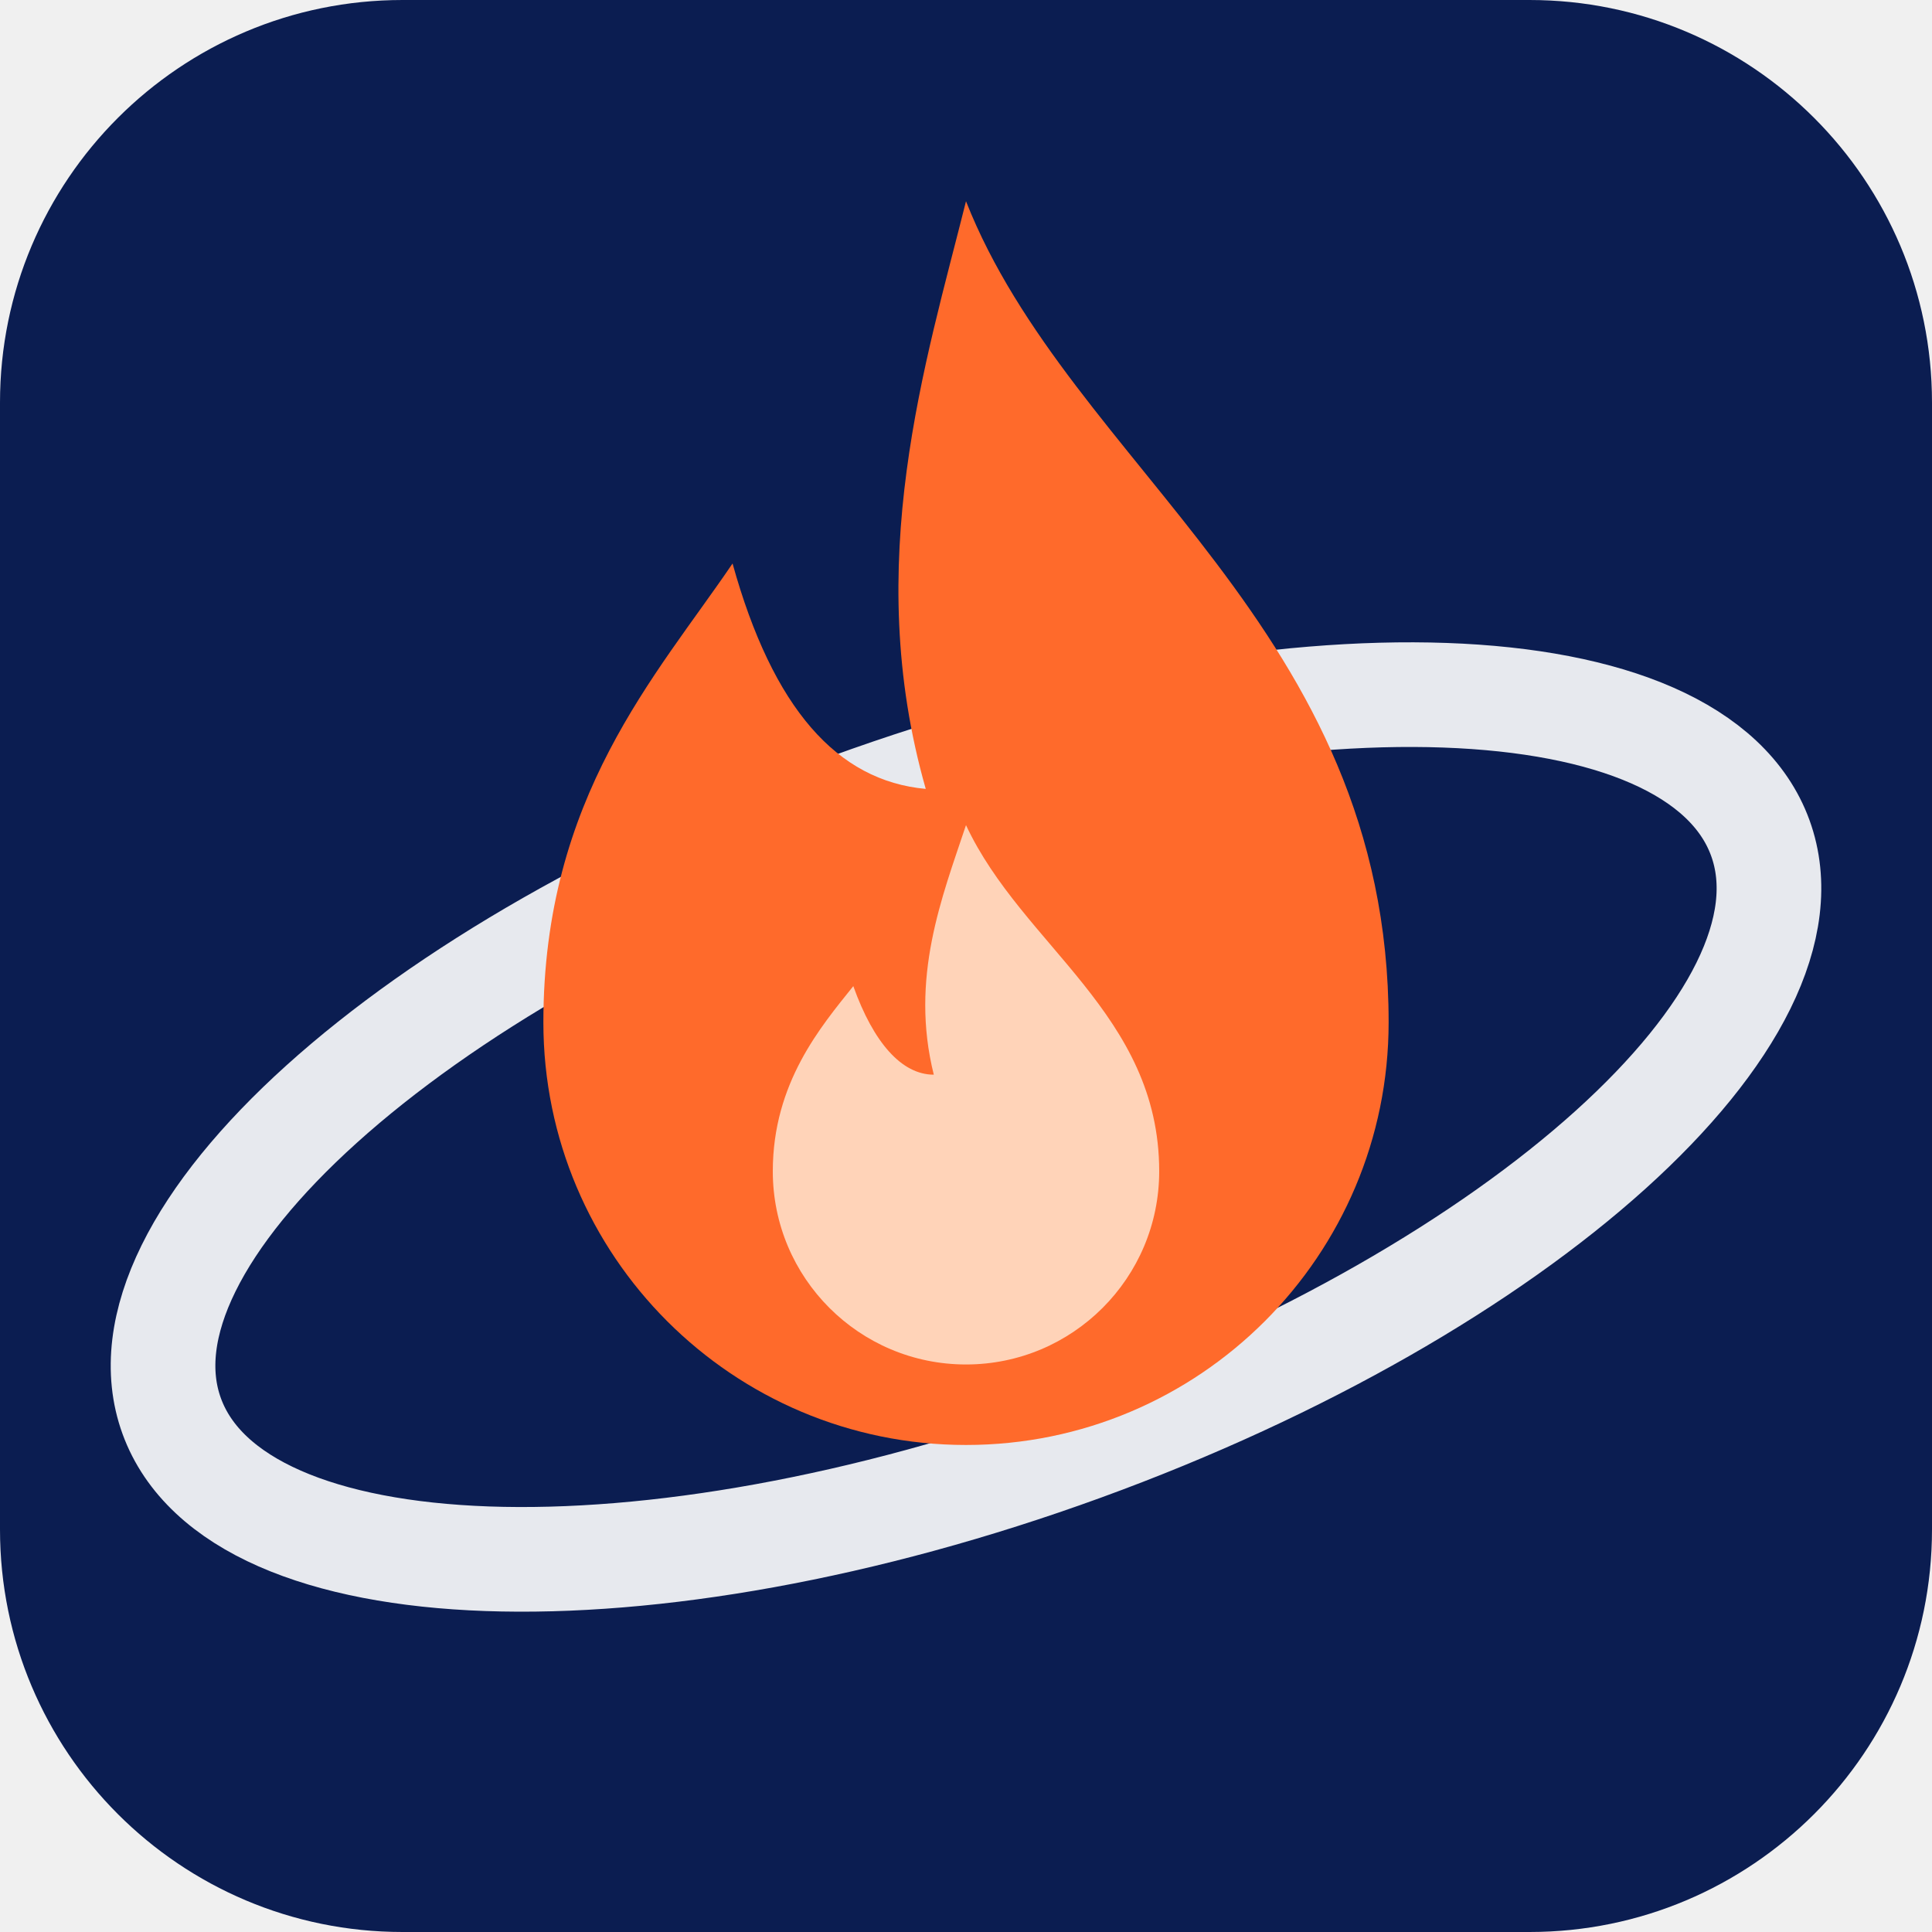
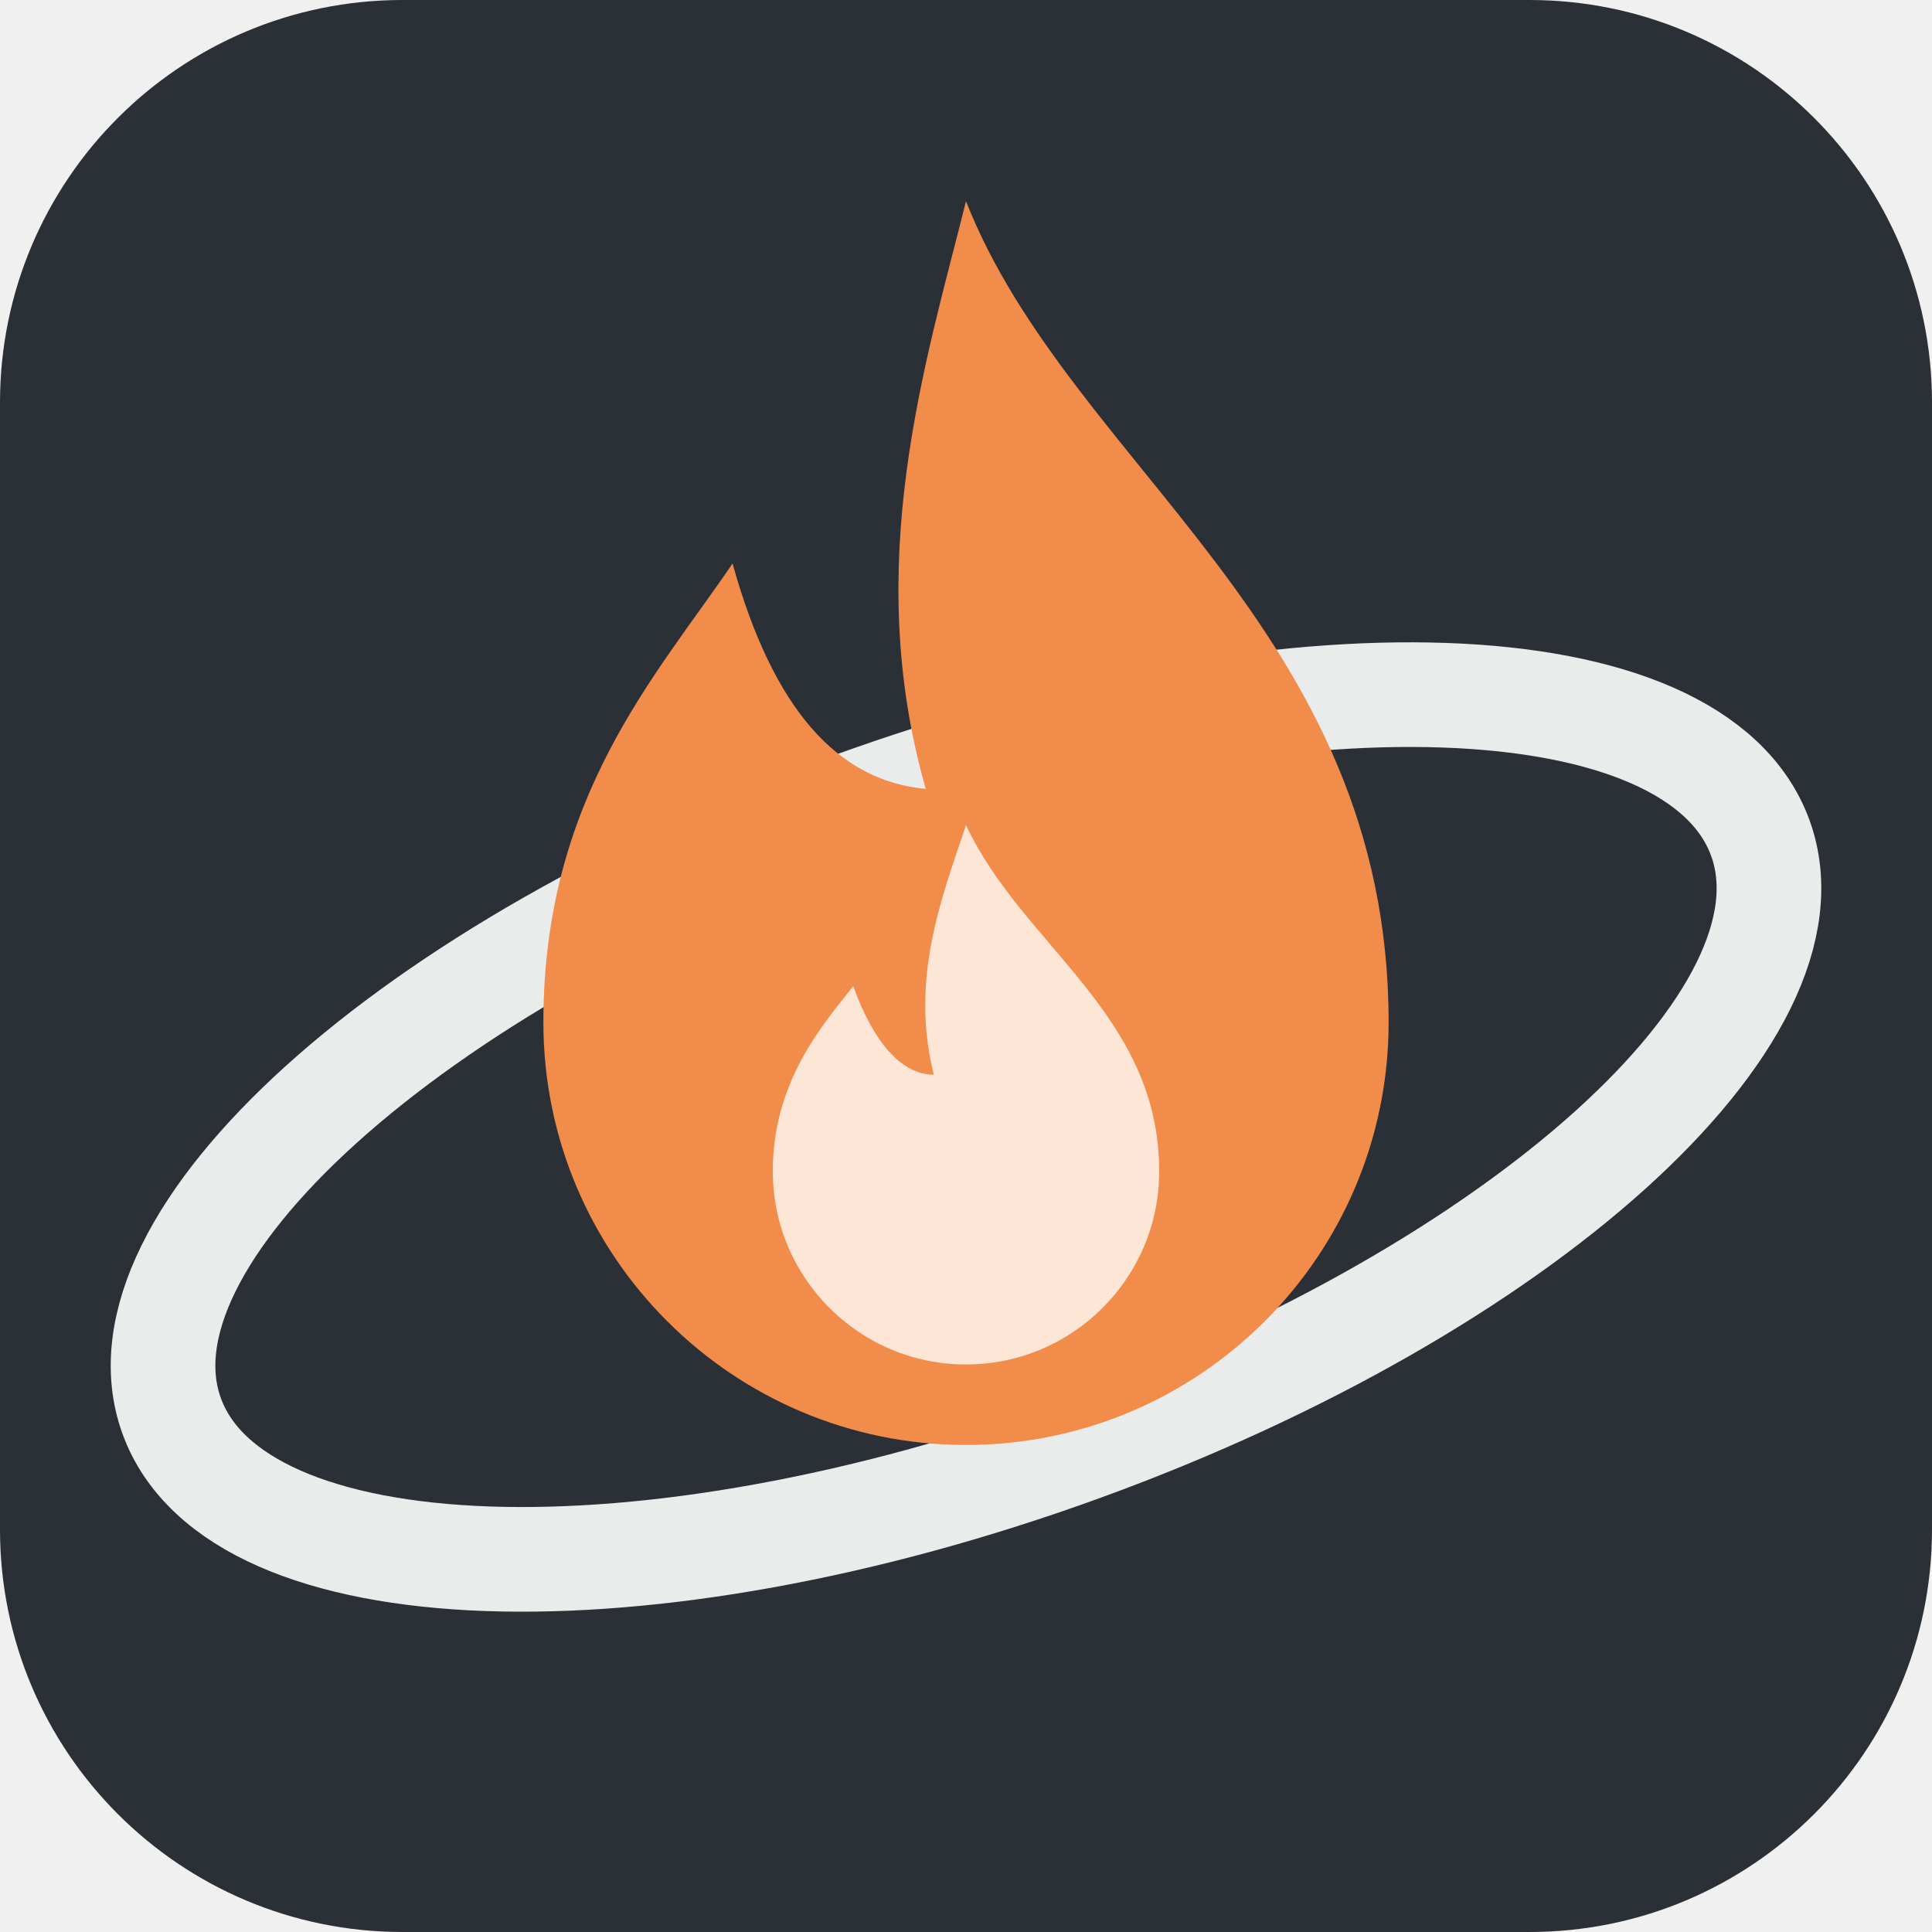
<svg xmlns="http://www.w3.org/2000/svg" viewBox="0 0 48 48">
-   <rect width="48" height="48" rx="10" fill="#0B1D51" />
+   <rect width="48" height="48" rx="10" fill="#2B2F36" />
  <ellipse cx="24" cy="28" rx="21" ry="8.5" transform="rotate(-20 24 28)" fill="none" stroke="#FFFFFF" stroke-width="2.6" opacity=".9" />
-   <path d="M24 5c2.6 6.6 10.5 10.6 10.5 20.4A10.5 10.5 0 0 1 13.5 25.4c0-5.6 2.8-8.6 4.7-11.4 1 3.6 2.6 5.4 4.8 5.6-1.6-5.6 0-10.6 1-14.6z" fill="#FF6A2B" />
-   <path d="M24 20.5c1.4 3 4.8 4.7 4.8 8.6a4.8 4.8 0 0 1-9.6 0c0-2.2 1.2-3.6 2-4.6.5 1.4 1.2 2.2 2 2.2-.6-2.4.2-4.4.8-6.2z" fill="#FFD3B8" />
+   <path d="M24 5c2.6 6.6 10.5 10.6 10.5 20.4A10.5 10.5 0 0 1 13.5 25.4c0-5.6 2.8-8.6 4.7-11.4 1 3.6 2.6 5.4 4.8 5.6-1.6-5.6 0-10.6 1-14.6z" fill="#F28C4B" />
+   <path d="M24 20.5c1.4 3 4.8 4.7 4.8 8.6a4.8 4.8 0 0 1-9.6 0c0-2.2 1.2-3.6 2-4.6.5 1.4 1.2 2.2 2 2.2-.6-2.4.2-4.4.8-6.2z" fill="#FDE6D6" />
</svg>
